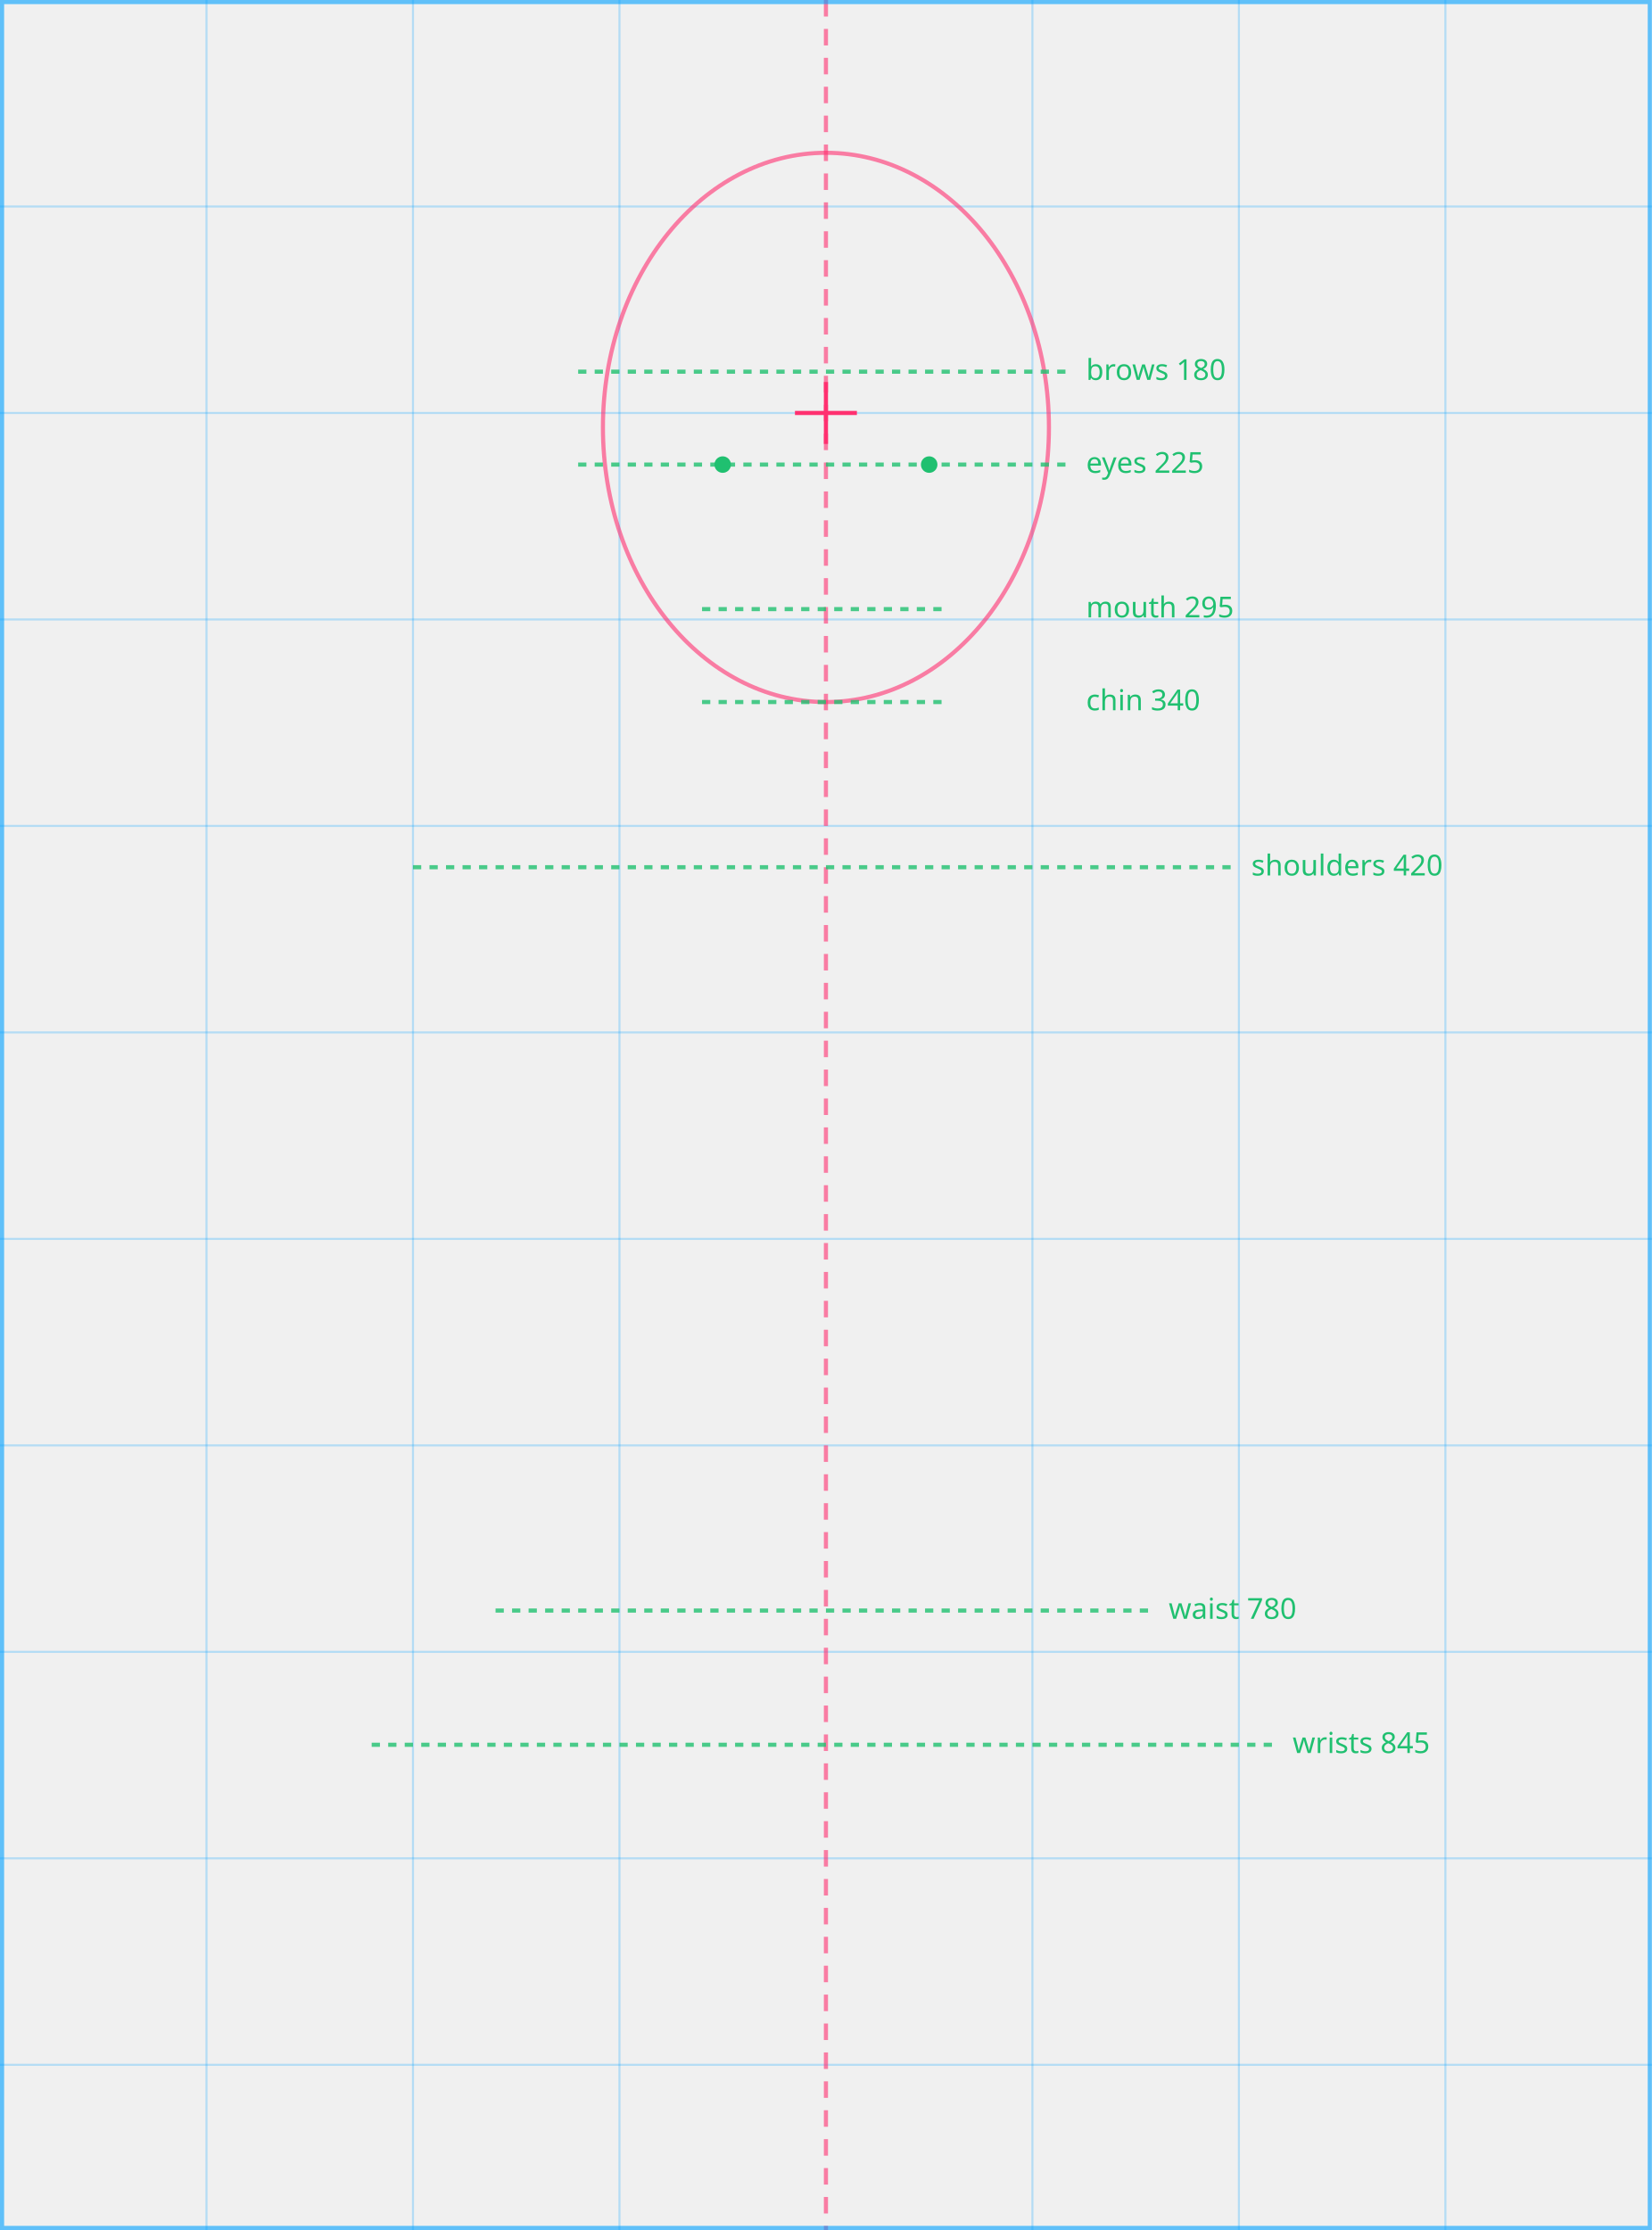
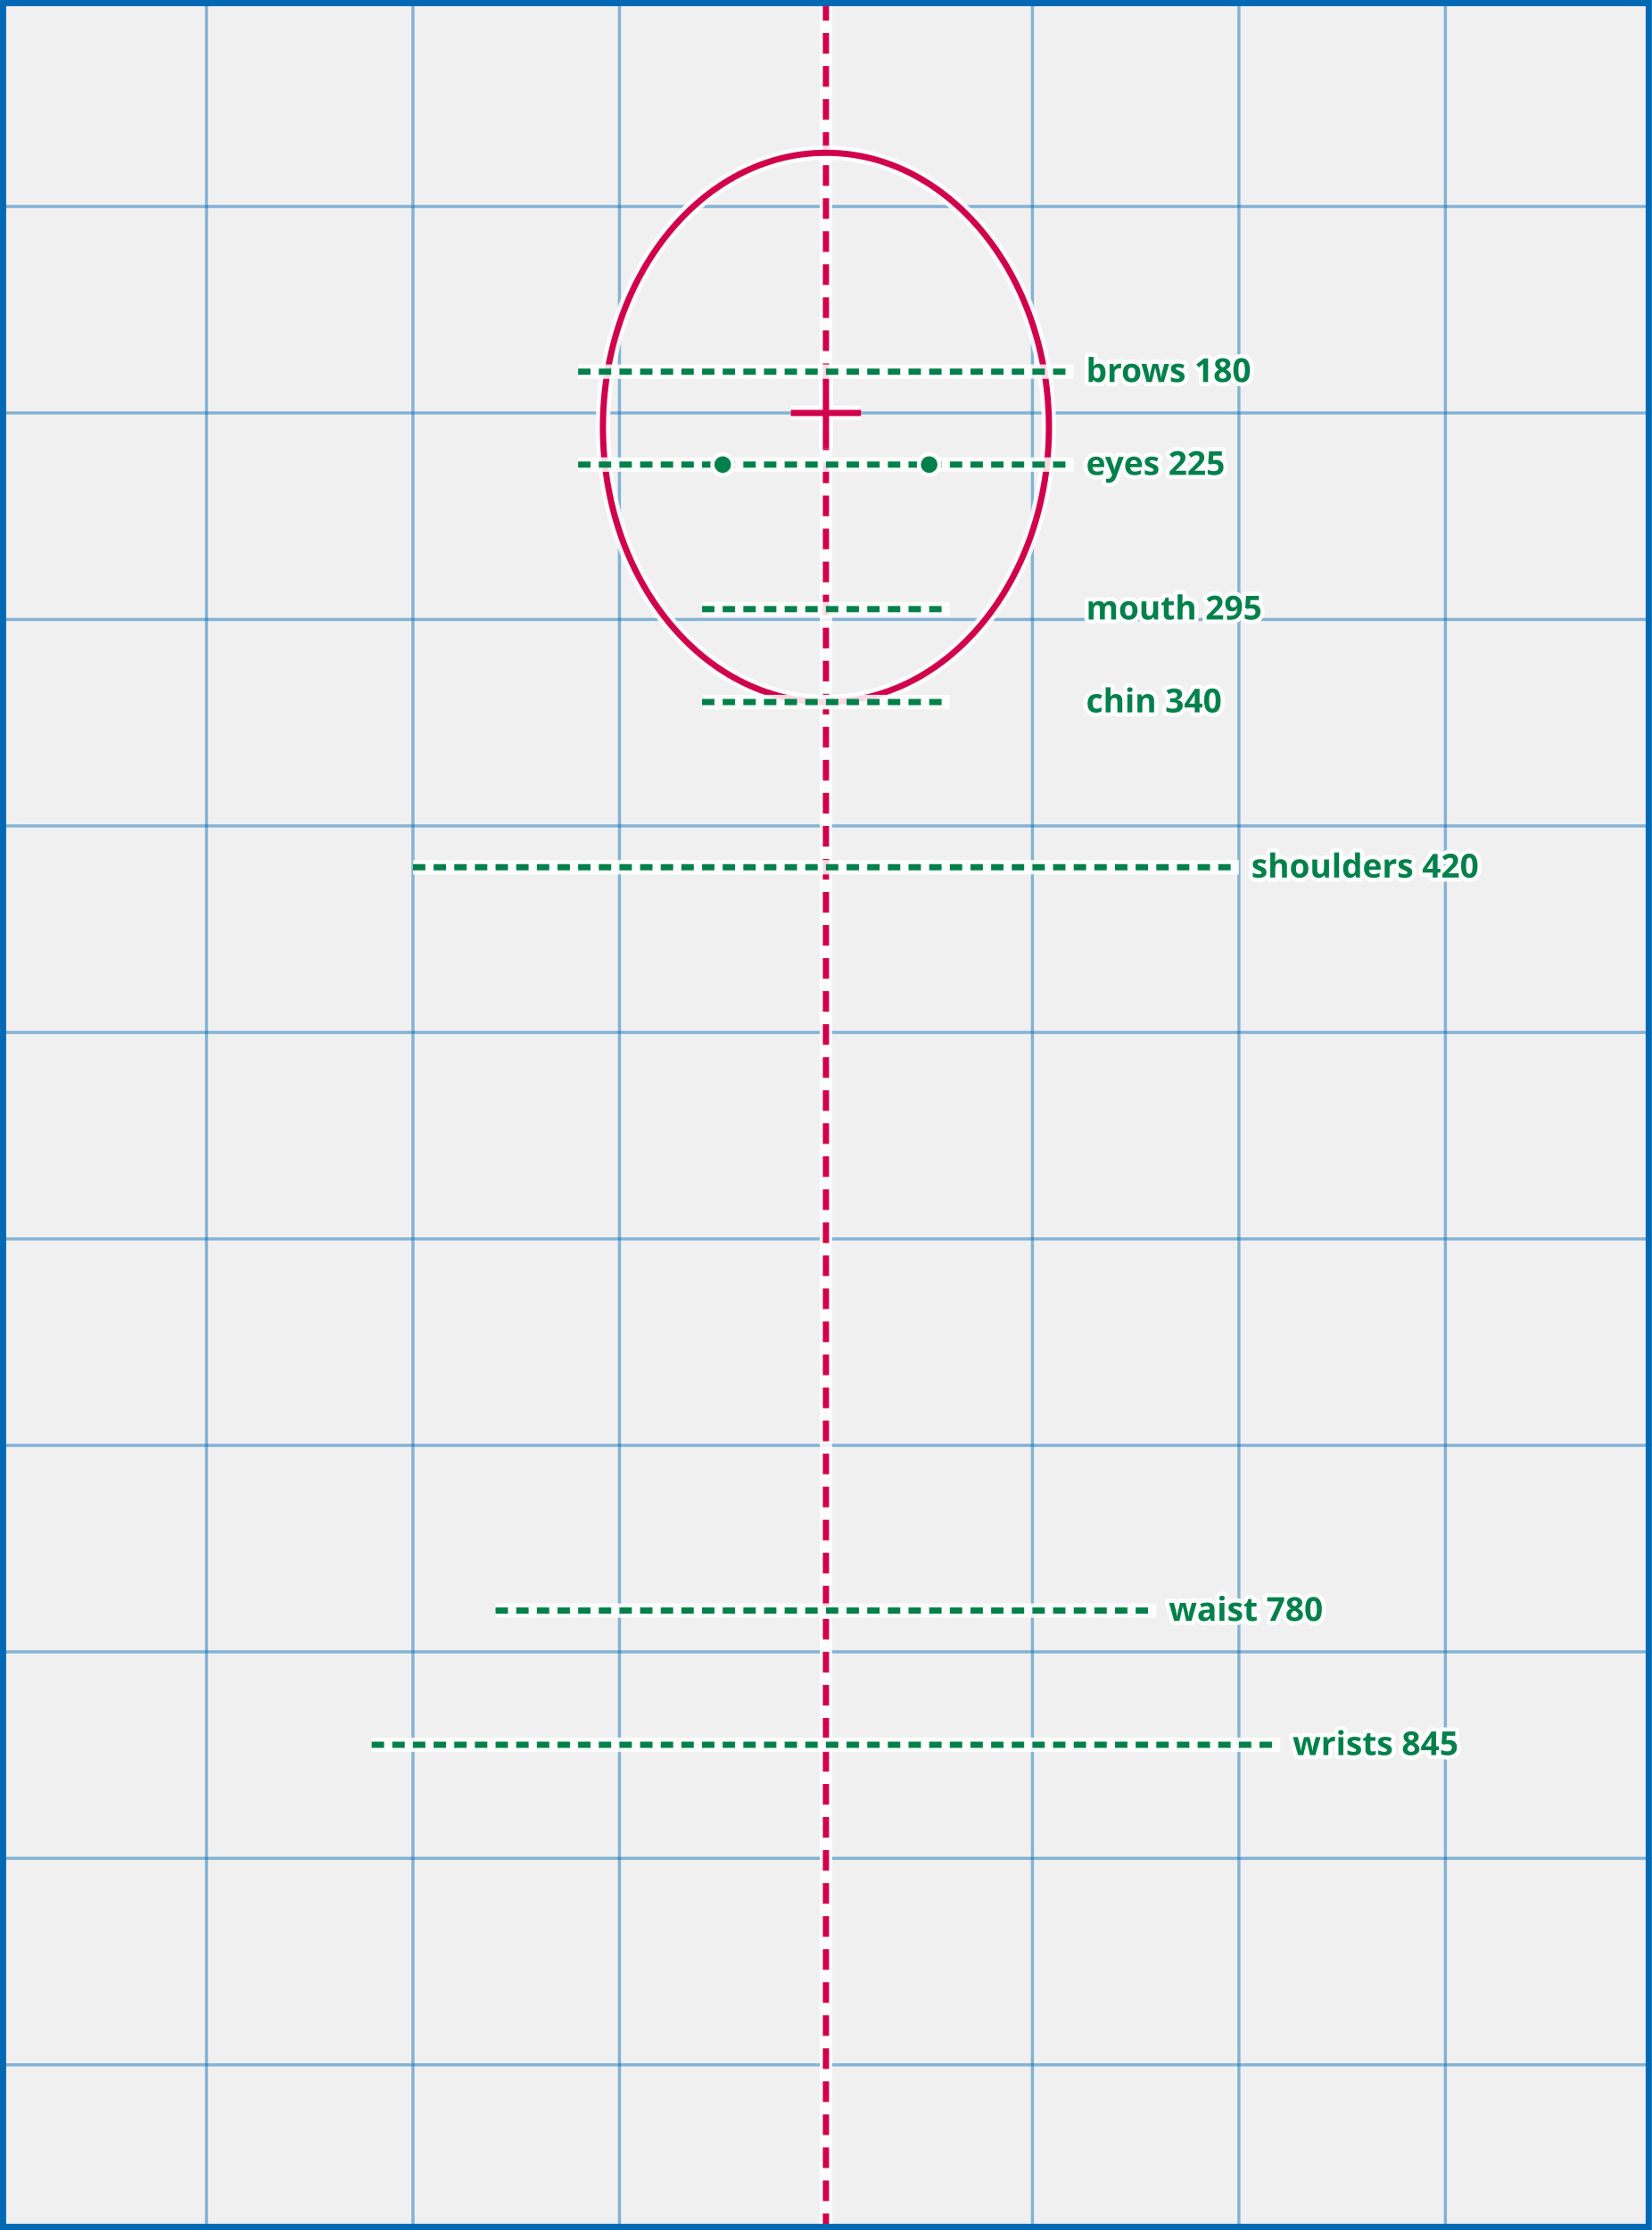
- <svg xmlns="http://www.w3.org/2000/svg" width="800" height="1080" viewBox="0 0 800 1080" font-family="sans-serif" font-size="14">
-   <g stroke="#00a0ff" stroke-opacity="0.25" stroke-width="1">
+ <svg xmlns="http://www.w3.org/2000/svg" width="800" height="1080" viewBox="0 0 800 1080" font-family="sans-serif" font-size="16" font-weight="bold">
+   <defs>
+     <style>
+       .halo { stroke: #fff; stroke-opacity: 0.85; fill: none; }
+       text { paint-order: stroke; stroke: #fff; stroke-width: 4px; stroke-linejoin: round; stroke-dasharray: none; }
+     </style>
+   </defs>
+   <g stroke="#0069b4" stroke-opacity="0.45" stroke-width="1.5">
    <path d="M100 0V1080M200 0V1080M300 0V1080M500 0V1080M600 0V1080M700 0V1080" />
    <path d="M0 100H800M0 200H800M0 300H800M0 400H800M0 500H800M0 600H800M0 700H800M0 800H800M0 900H800M0 1000H800" />
  </g>
-   <path d="M400 0V1080" stroke="#ff3070" stroke-opacity="0.6" stroke-width="2" stroke-dasharray="8 6" />
-   <ellipse cx="400" cy="207" rx="108" ry="133" fill="none" stroke="#ff3070" stroke-opacity="0.6" stroke-width="2" />
-   <path d="M385 200H415M400 185V215" stroke="#ff3070" stroke-width="2" />
-   <g stroke="#20c070" stroke-opacity="0.8" stroke-width="2" stroke-dasharray="4 4" fill="#20c070">
+   <path class="halo" d="M400 0V1080" stroke-width="6" />
+   <path d="M400 0V1080" stroke="#d1004a" stroke-width="3" stroke-dasharray="10 6" />
+   <ellipse class="halo" cx="400" cy="207" rx="108" ry="133" stroke-width="7" />
+   <ellipse cx="400" cy="207" rx="108" ry="133" fill="none" stroke="#d1004a" stroke-width="3" />
+   <path class="halo" d="M383 200H417M400 183V217" stroke-width="7" />
+   <path d="M383 200H417M400 183V217" stroke="#d1004a" stroke-width="3" />
+   <g class="halo" stroke-width="7">
+     <path d="M280 180H520M280 225H520M340 295H460M340 340H460M200 420H600M240 780H560M180 845H620" />
+   </g>
+   <g stroke="#00804a" stroke-width="3" stroke-dasharray="6 4" fill="#00804a">
    <path d="M280 180H520" />
-     <text x="526" y="184" stroke="none">brows 180</text>
+     <text x="526" y="185">brows 180</text>
    <path d="M280 225H520" />
-     <text x="526" y="229" stroke="none">eyes 225</text>
-     <circle cx="350" cy="225" r="4" stroke="none" />
-     <circle cx="450" cy="225" r="4" stroke="none" />
+     <text x="526" y="230">eyes 225</text>
+     <circle cx="350" cy="225" r="5" stroke="#fff" stroke-width="2" stroke-dasharray="none" />
+     <circle cx="450" cy="225" r="5" stroke="#fff" stroke-width="2" stroke-dasharray="none" />
    <path d="M340 295H460" />
-     <text x="526" y="299" stroke="none">mouth 295</text>
+     <text x="526" y="300">mouth 295</text>
    <path d="M340 340H460" />
-     <text x="526" y="344" stroke="none">chin 340</text>
+     <text x="526" y="345">chin 340</text>
    <path d="M200 420H600" />
-     <text x="606" y="424" stroke="none">shoulders 420</text>
+     <text x="606" y="425">shoulders 420</text>
    <path d="M240 780H560" />
-     <text x="566" y="784" stroke="none">waist 780</text>
+     <text x="566" y="785">waist 780</text>
    <path d="M180 845H620" />
-     <text x="626" y="849" stroke="none">wrists 845</text>
+     <text x="626" y="850">wrists 845</text>
  </g>
-   <rect x="1" y="1" width="798" height="1078" fill="none" stroke="#00a0ff" stroke-opacity="0.6" stroke-width="2" />
+   <rect x="1.5" y="1.5" width="797" height="1077" fill="none" stroke="#0069b4" stroke-width="3" />
</svg>
